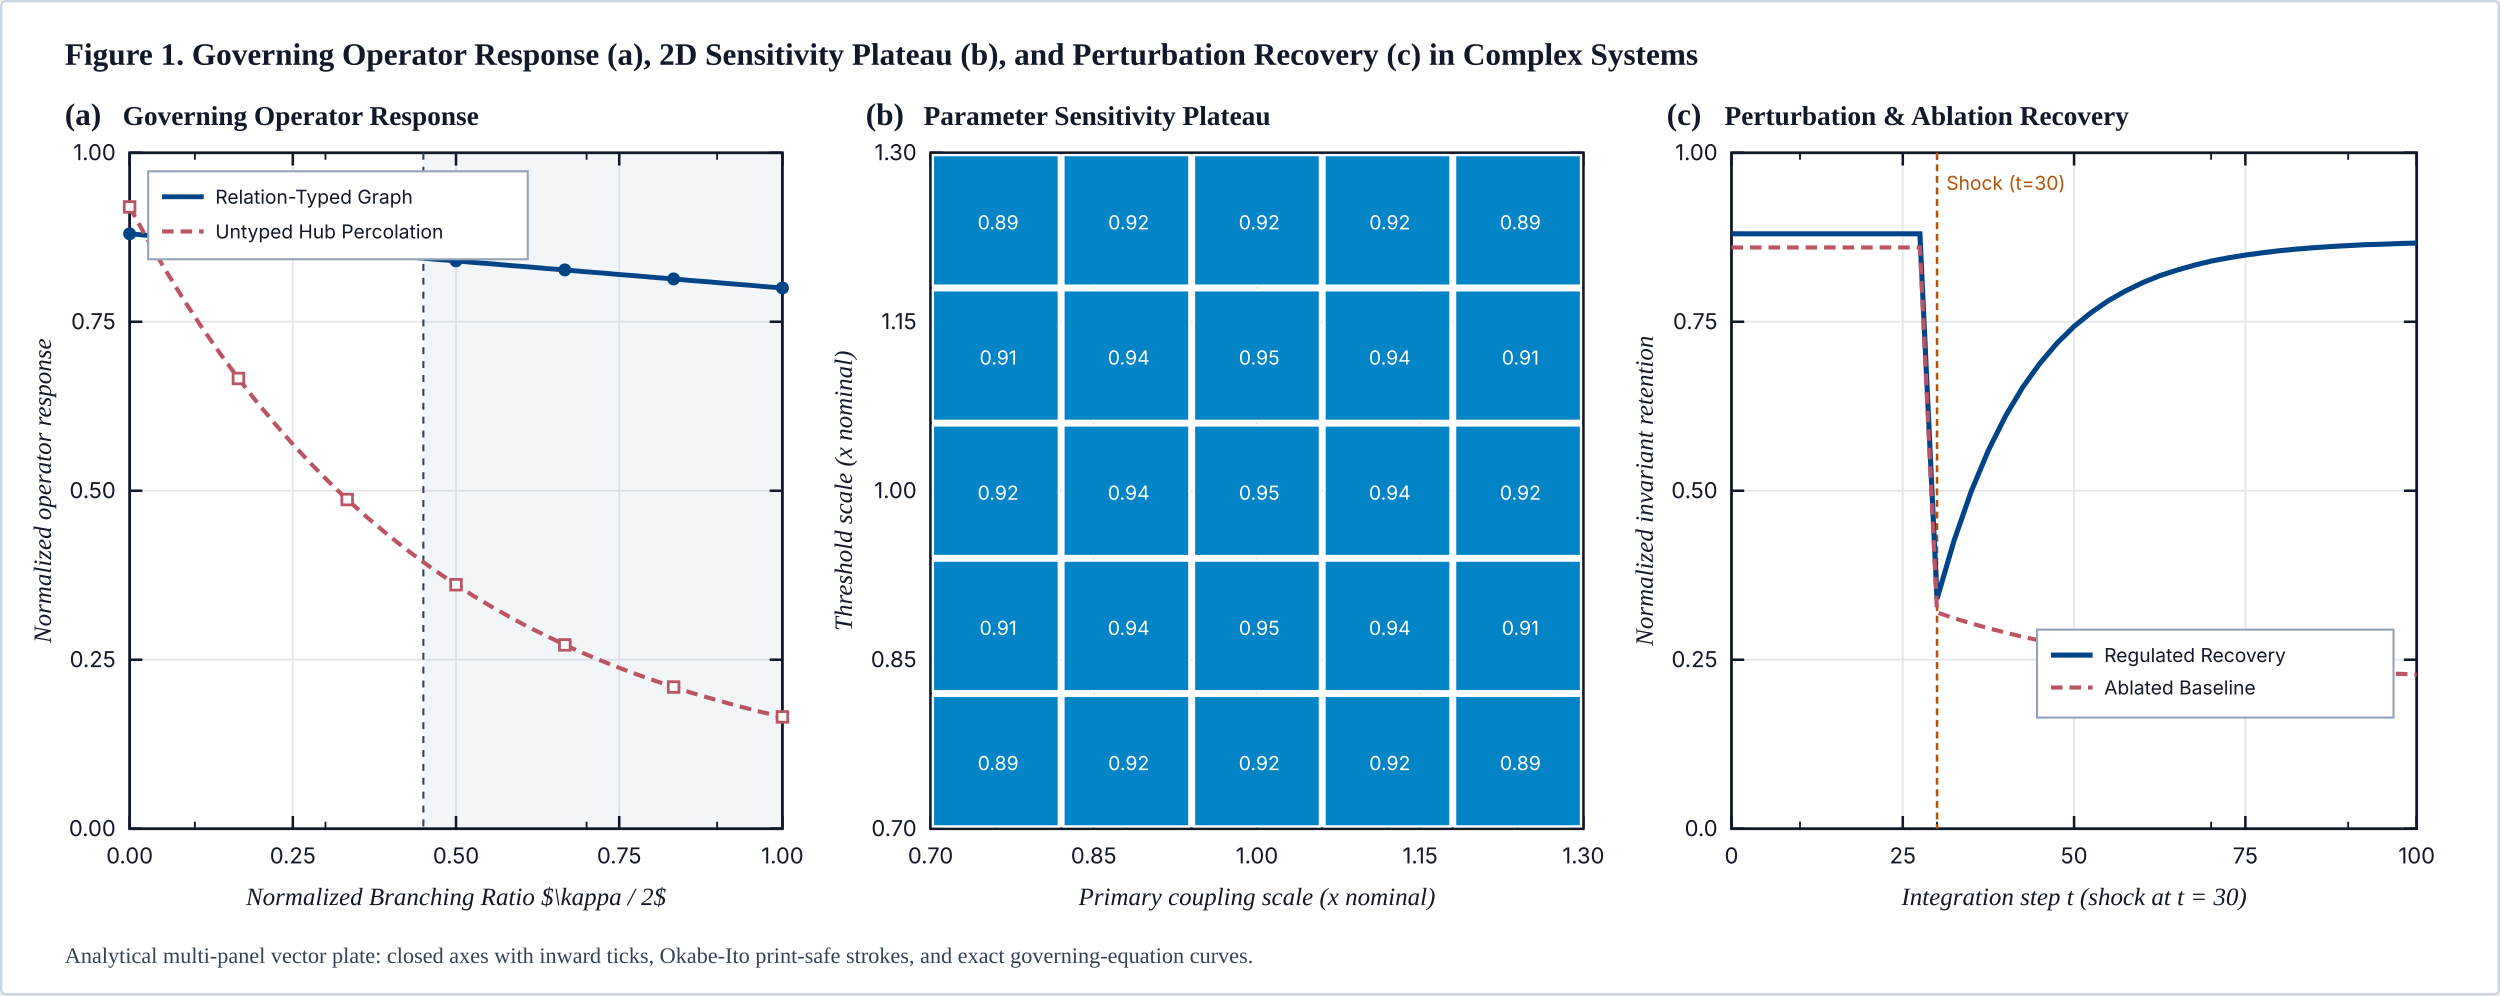
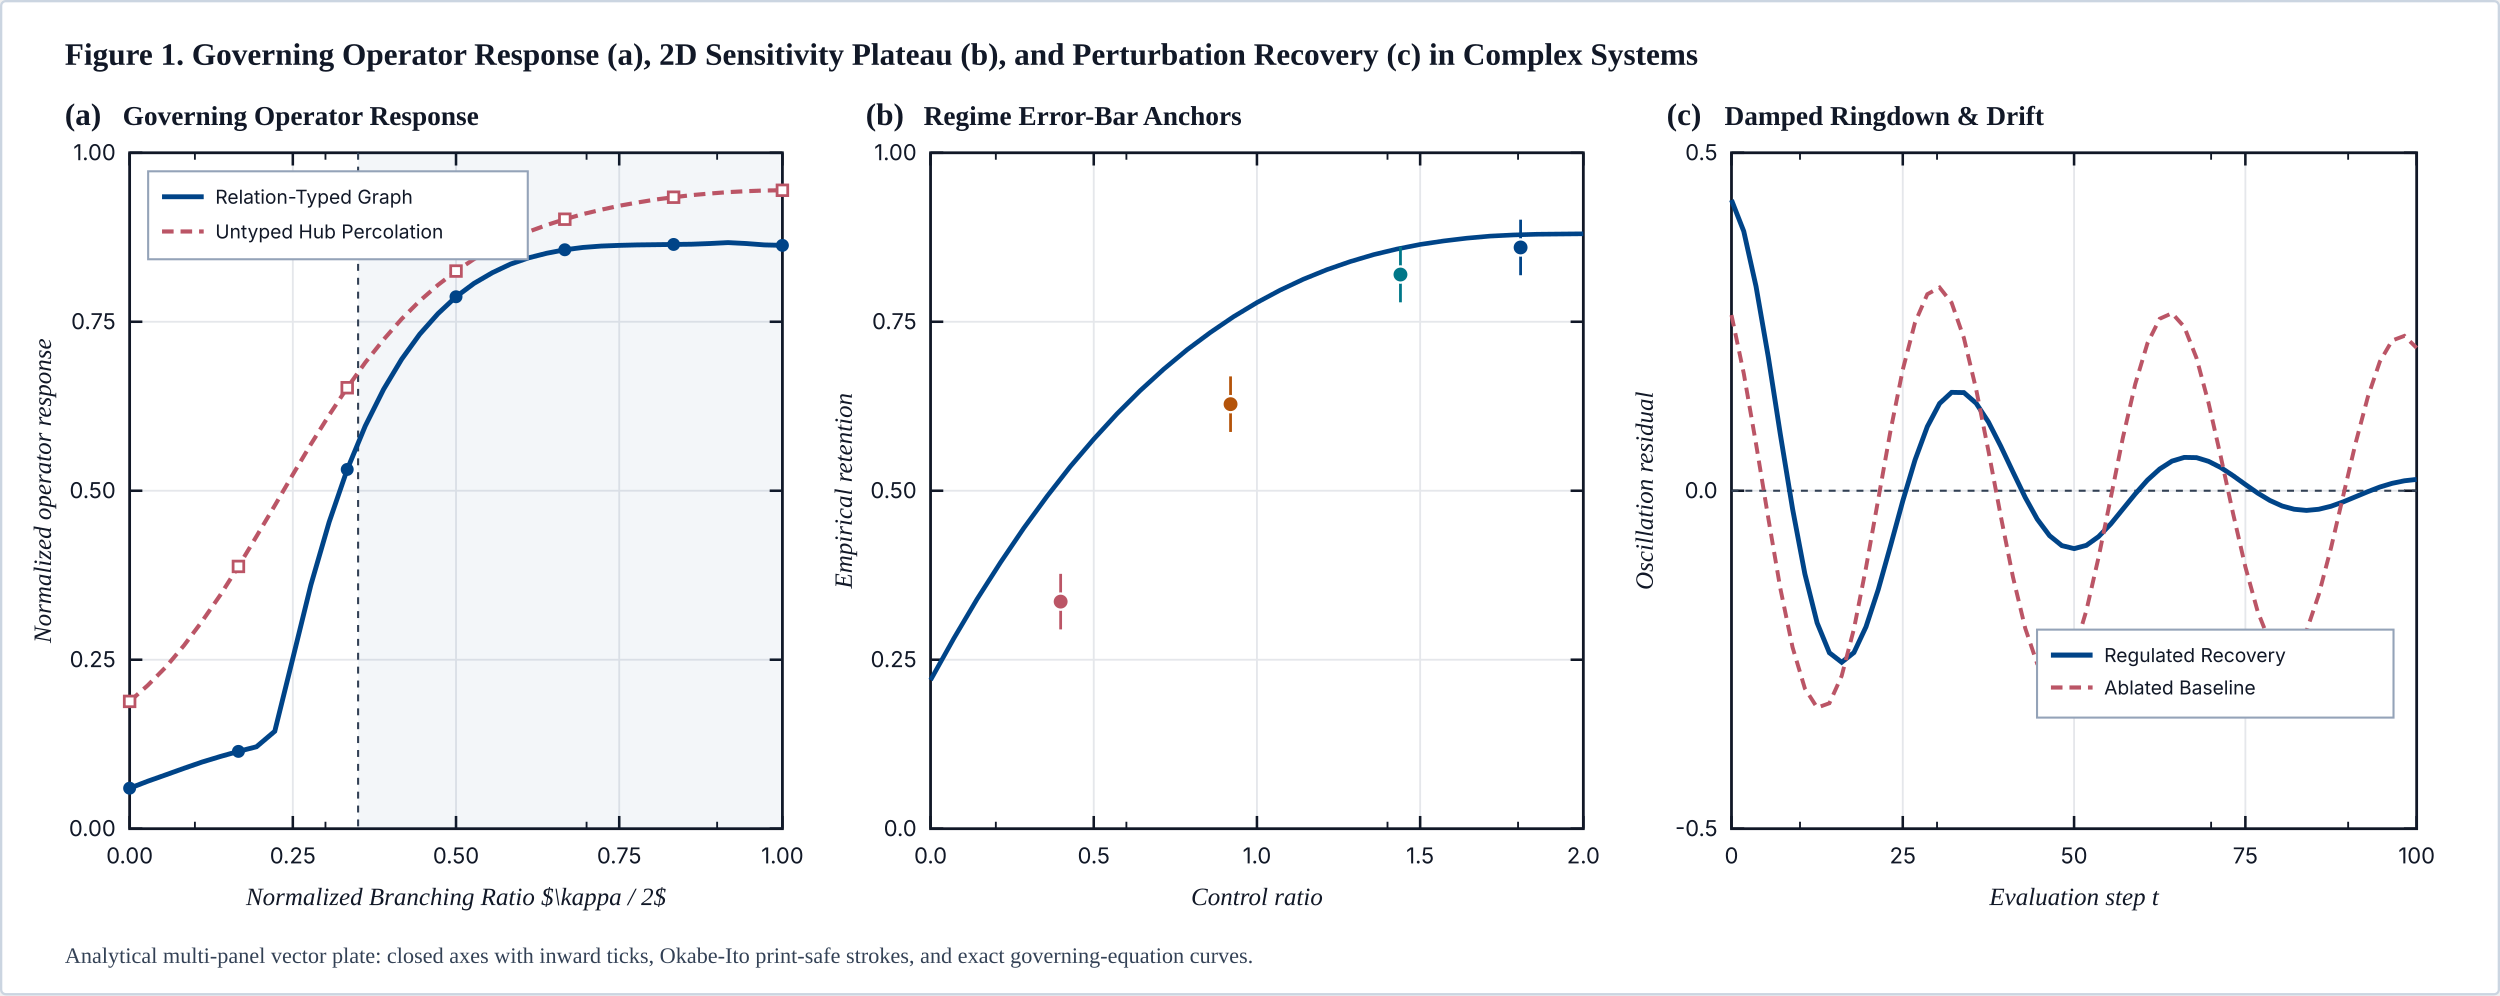
<svg xmlns="http://www.w3.org/2000/svg" viewBox="0 0 1080 430" width="1080" height="430" role="img" data-figure-style="journal-multipanel">
  <rect x="0.5" y="0.5" width="1079" height="429" rx="2" fill="#ffffff" stroke="#cbd5e1" stroke-width="1" />
  <text x="28" y="28" fill="#111827" font-family="Georgia, 'Times New Roman', serif" font-size="13.5" font-weight="700">Figure 1. Governing Operator Response (a), 2D Sensitivity Plateau (b), and Perturbation Recovery (c) in Complex Systems</text>
  <text x="28.0" y="54.0" fill="#111827" font-family="Georgia, 'Times New Roman', serif" font-size="13.5" font-weight="700">(a)</text>
  <text x="53.0" y="54.0" fill="#111827" font-family="Georgia, 'Times New Roman', serif" font-size="11.8" font-weight="600">Governing Operator Response</text>
  <line x1="56.0" y1="358.0" x2="338.0" y2="358.0" stroke="#e5e7eb" stroke-width="0.8" />
  <line x1="56.0" y1="285.0" x2="338.0" y2="285.0" stroke="#e5e7eb" stroke-width="0.8" />
  <line x1="56.0" y1="212.0" x2="338.0" y2="212.0" stroke="#e5e7eb" stroke-width="0.8" />
  <line x1="56.0" y1="139.0" x2="338.0" y2="139.0" stroke="#e5e7eb" stroke-width="0.8" />
  <line x1="56.0" y1="66.0" x2="338.0" y2="66.0" stroke="#e5e7eb" stroke-width="0.8" />
  <line x1="56.0" y1="66.0" x2="56.0" y2="358.0" stroke="#e5e7eb" stroke-width="0.8" />
  <line x1="126.5" y1="66.0" x2="126.5" y2="358.0" stroke="#e5e7eb" stroke-width="0.8" />
  <line x1="197.0" y1="66.0" x2="197.0" y2="358.0" stroke="#e5e7eb" stroke-width="0.8" />
  <line x1="267.5" y1="66.0" x2="267.5" y2="358.0" stroke="#e5e7eb" stroke-width="0.8" />
  <line x1="338.0" y1="66.0" x2="338.0" y2="358.0" stroke="#e5e7eb" stroke-width="0.8" />
  <rect x="56.0" y="66.0" width="282.0" height="292.0" fill="none" stroke="#111827" stroke-width="1.2" />
  <line x1="56.0" y1="358.0" x2="56.0" y2="352.5" stroke="#111827" stroke-width="1.1" />
  <line x1="56.0" y1="66.0" x2="56.0" y2="71.5" stroke="#111827" stroke-width="1.1" />
  <text x="56.0" y="373.0" text-anchor="middle" fill="#111827" font-family="Inter, 'Helvetica Neue', Arial, sans-serif" font-size="9.5">0.00</text>
  <line x1="126.5" y1="358.0" x2="126.5" y2="352.5" stroke="#111827" stroke-width="1.1" />
  <line x1="126.5" y1="66.0" x2="126.5" y2="71.5" stroke="#111827" stroke-width="1.1" />
  <text x="126.5" y="373.0" text-anchor="middle" fill="#111827" font-family="Inter, 'Helvetica Neue', Arial, sans-serif" font-size="9.5">0.25</text>
  <line x1="197.0" y1="358.0" x2="197.0" y2="352.5" stroke="#111827" stroke-width="1.1" />
  <line x1="197.0" y1="66.0" x2="197.0" y2="71.5" stroke="#111827" stroke-width="1.1" />
  <text x="197.0" y="373.0" text-anchor="middle" fill="#111827" font-family="Inter, 'Helvetica Neue', Arial, sans-serif" font-size="9.5">0.50</text>
  <line x1="267.5" y1="358.0" x2="267.5" y2="352.5" stroke="#111827" stroke-width="1.1" />
  <line x1="267.5" y1="66.0" x2="267.5" y2="71.5" stroke="#111827" stroke-width="1.1" />
  <text x="267.5" y="373.0" text-anchor="middle" fill="#111827" font-family="Inter, 'Helvetica Neue', Arial, sans-serif" font-size="9.5">0.75</text>
  <line x1="338.0" y1="358.0" x2="338.0" y2="352.5" stroke="#111827" stroke-width="1.1" />
  <line x1="338.0" y1="66.0" x2="338.0" y2="71.5" stroke="#111827" stroke-width="1.1" />
  <text x="338.0" y="373.0" text-anchor="middle" fill="#111827" font-family="Inter, 'Helvetica Neue', Arial, sans-serif" font-size="9.5">1.00</text>
  <line x1="84.2" y1="358.0" x2="84.2" y2="355.0" stroke="#111827" stroke-width="0.8" />
  <line x1="84.2" y1="66.0" x2="84.2" y2="69.0" stroke="#111827" stroke-width="0.8" />
  <line x1="140.6" y1="358.0" x2="140.6" y2="355.0" stroke="#111827" stroke-width="0.8" />
  <line x1="140.6" y1="66.0" x2="140.6" y2="69.0" stroke="#111827" stroke-width="0.8" />
  <line x1="197.0" y1="358.0" x2="197.0" y2="355.0" stroke="#111827" stroke-width="0.8" />
  <line x1="197.0" y1="66.0" x2="197.0" y2="69.0" stroke="#111827" stroke-width="0.8" />
  <line x1="253.4" y1="358.0" x2="253.4" y2="355.0" stroke="#111827" stroke-width="0.8" />
  <line x1="253.4" y1="66.0" x2="253.4" y2="69.0" stroke="#111827" stroke-width="0.8" />
  <line x1="309.8" y1="358.0" x2="309.8" y2="355.0" stroke="#111827" stroke-width="0.8" />
  <line x1="309.8" y1="66.0" x2="309.8" y2="69.0" stroke="#111827" stroke-width="0.8" />
  <line x1="56.0" y1="358.0" x2="61.5" y2="358.0" stroke="#111827" stroke-width="1.1" />
  <line x1="338.0" y1="358.0" x2="332.5" y2="358.0" stroke="#111827" stroke-width="1.1" />
  <text x="50.0" y="361.2" text-anchor="end" fill="#111827" font-family="Inter, 'Helvetica Neue', Arial, sans-serif" font-size="9.5">0.00</text>
  <line x1="56.0" y1="285.0" x2="61.5" y2="285.0" stroke="#111827" stroke-width="1.1" />
  <line x1="338.0" y1="285.0" x2="332.5" y2="285.0" stroke="#111827" stroke-width="1.1" />
  <text x="50.0" y="288.2" text-anchor="end" fill="#111827" font-family="Inter, 'Helvetica Neue', Arial, sans-serif" font-size="9.5">0.25</text>
  <line x1="56.0" y1="212.0" x2="61.5" y2="212.0" stroke="#111827" stroke-width="1.1" />
  <line x1="338.0" y1="212.0" x2="332.5" y2="212.0" stroke="#111827" stroke-width="1.1" />
  <text x="50.0" y="215.2" text-anchor="end" fill="#111827" font-family="Inter, 'Helvetica Neue', Arial, sans-serif" font-size="9.5">0.50</text>
  <line x1="56.0" y1="139.0" x2="61.5" y2="139.0" stroke="#111827" stroke-width="1.1" />
  <line x1="338.0" y1="139.0" x2="332.5" y2="139.0" stroke="#111827" stroke-width="1.1" />
  <text x="50.0" y="142.2" text-anchor="end" fill="#111827" font-family="Inter, 'Helvetica Neue', Arial, sans-serif" font-size="9.5">0.75</text>
  <line x1="56.0" y1="66.0" x2="61.5" y2="66.0" stroke="#111827" stroke-width="1.1" />
  <line x1="338.0" y1="66.0" x2="332.5" y2="66.0" stroke="#111827" stroke-width="1.1" />
  <text x="50.0" y="69.2" text-anchor="end" fill="#111827" font-family="Inter, 'Helvetica Neue', Arial, sans-serif" font-size="9.5">1.00</text>
  <text x="197.0" y="391.0" text-anchor="middle" fill="#111827" font-family="Georgia, 'Times New Roman', serif" font-size="10.8" font-style="italic">Normalized Branching Ratio $\kappa / 2$</text>
  <text x="22.0" y="212.0" text-anchor="middle" transform="rotate(-90 22.0 212.0)" fill="#111827" font-family="Georgia, 'Times New Roman', serif" font-size="10.8" font-style="italic">Normalized operator response</text>
-   <rect x="182.9" y="66.0" width="155.1" height="292.0" fill="#004488" fill-opacity="0.05" />
-   <line x1="182.9" y1="66.0" x2="182.9" y2="358.0" stroke="#334155" stroke-width="0.9" stroke-dasharray="3 3" />
-   <path d="M56.0,101.0 L63.8,101.7 L71.7,102.3 L79.5,103.0 L87.3,103.6 L95.2,104.3 L103.0,104.9 L110.8,105.6 L118.7,106.2 L126.5,106.9 L134.3,107.5 L142.2,108.2 L150.0,108.8 L157.8,109.5 L165.7,110.1 L173.5,110.8 L181.3,111.4 L189.2,112.1 L197.0,112.7 L204.8,113.4 L212.7,114.0 L220.5,114.7 L228.3,115.3 L236.2,116.0 L244.0,116.6 L251.8,117.3 L259.7,117.9 L267.5,118.6 L275.3,119.2 L283.2,119.9 L291.0,120.5 L298.8,121.2 L306.7,121.8 L314.5,122.5 L322.3,123.1 L330.2,123.8 L338.0,124.4" fill="none" stroke="#004488" stroke-width="2.1" />
-   <path d="M56.0,89.4 L63.8,103.6 L71.7,117.0 L79.5,129.7 L87.3,141.6 L95.2,152.9 L103.0,163.5 L110.8,173.5 L118.7,183.0 L126.5,191.9 L134.3,200.3 L142.2,208.3 L150.0,215.8 L157.8,222.8 L165.7,229.5 L173.5,235.8 L181.3,241.7 L189.2,247.3 L197.0,252.6 L204.8,257.6 L212.7,262.3 L220.5,266.7 L228.3,270.9 L236.2,274.8 L244.0,278.6 L251.8,282.1 L259.7,285.4 L267.5,288.5 L275.3,291.4 L283.2,294.2 L291.0,296.8 L298.8,299.3 L306.7,301.6 L314.5,303.8 L322.3,305.9 L330.2,307.9 L338.0,309.7" fill="none" stroke="#bb5566" stroke-width="1.8" stroke-dasharray="5 3" />
-   <circle cx="56.0" cy="101.0" r="2.8" fill="#004488" />
-   <rect x="53.7" y="87.1" width="4.6" height="4.6" fill="#ffffff" stroke="#bb5566" stroke-width="1.2" />
-   <circle cx="103.0" cy="104.9" r="2.8" fill="#004488" />
-   <rect x="100.7" y="161.2" width="4.6" height="4.6" fill="#ffffff" stroke="#bb5566" stroke-width="1.2" />
-   <circle cx="150.0" cy="108.8" r="2.8" fill="#004488" />
-   <rect x="147.7" y="213.5" width="4.6" height="4.6" fill="#ffffff" stroke="#bb5566" stroke-width="1.2" />
-   <circle cx="197.0" cy="112.7" r="2.8" fill="#004488" />
-   <rect x="194.7" y="250.3" width="4.6" height="4.6" fill="#ffffff" stroke="#bb5566" stroke-width="1.2" />
-   <circle cx="244.0" cy="116.6" r="2.8" fill="#004488" />
-   <rect x="241.7" y="276.3" width="4.6" height="4.6" fill="#ffffff" stroke="#bb5566" stroke-width="1.2" />
-   <circle cx="291.0" cy="120.5" r="2.8" fill="#004488" />
-   <rect x="288.7" y="294.5" width="4.6" height="4.6" fill="#ffffff" stroke="#bb5566" stroke-width="1.2" />
-   <circle cx="338.0" cy="124.4" r="2.8" fill="#004488" />
-   <rect x="335.7" y="307.4" width="4.6" height="4.6" fill="#ffffff" stroke="#bb5566" stroke-width="1.2" />
+   <rect x="154.7" y="66.0" width="183.3" height="292.0" fill="#004488" fill-opacity="0.05" />
+   <line x1="154.7" y1="66.0" x2="154.7" y2="358.0" stroke="#334155" stroke-width="0.9" stroke-dasharray="3 3" />
+   <path d="M56.0,340.5 L63.8,337.5 L71.7,334.7 L79.5,331.9 L87.3,329.2 L95.2,326.8 L103.0,324.6 L110.8,322.6 L118.7,315.9 L126.5,284.4 L134.3,252.7 L142.2,225.5 L150.0,202.8 L157.8,184.0 L165.7,168.2 L173.5,155.2 L181.3,144.4 L189.2,135.5 L197.0,128.2 L204.8,122.4 L212.7,117.8 L220.5,114.1 L228.3,111.4 L236.2,109.4 L244.0,107.9 L251.8,106.9 L259.7,106.3 L267.5,106.0 L275.3,105.8 L283.2,105.7 L291.0,105.6 L298.8,105.5 L306.7,105.2 L314.5,104.8 L322.3,105.2 L330.2,105.8 L338.0,106.0" fill="none" stroke="#004488" stroke-width="2.1" />
+   <path d="M56.0,303.0 L63.8,296.1 L71.7,288.1 L79.5,278.8 L87.3,268.4 L95.2,257.0 L103.0,244.7 L110.8,231.7 L118.7,218.4 L126.5,205.0 L134.3,191.9 L142.2,179.3 L150.0,167.5 L157.8,156.6 L165.7,146.7 L173.5,137.8 L181.3,130.0 L189.2,123.1 L197.0,117.1 L204.8,111.9 L212.7,107.4 L220.5,103.5 L228.3,100.1 L236.2,97.2 L244.0,94.7 L251.8,92.5 L259.7,90.6 L267.5,88.9 L275.3,87.5 L283.2,86.2 L291.0,85.2 L298.8,84.3 L306.7,83.6 L314.5,83.0 L322.3,82.6 L330.2,82.3 L338.0,82.2" fill="none" stroke="#bb5566" stroke-width="1.8" stroke-dasharray="5 3" />
+   <circle cx="56.0" cy="340.5" r="2.8" fill="#004488" />
+   <rect x="53.7" y="300.7" width="4.6" height="4.6" fill="#ffffff" stroke="#bb5566" stroke-width="1.2" />
+   <circle cx="103.0" cy="324.6" r="2.8" fill="#004488" />
+   <rect x="100.7" y="242.4" width="4.6" height="4.6" fill="#ffffff" stroke="#bb5566" stroke-width="1.2" />
+   <circle cx="150.0" cy="202.8" r="2.8" fill="#004488" />
+   <rect x="147.7" y="165.2" width="4.6" height="4.6" fill="#ffffff" stroke="#bb5566" stroke-width="1.2" />
+   <circle cx="197.0" cy="128.2" r="2.8" fill="#004488" />
+   <rect x="194.7" y="114.8" width="4.6" height="4.6" fill="#ffffff" stroke="#bb5566" stroke-width="1.2" />
+   <circle cx="244.0" cy="107.9" r="2.8" fill="#004488" />
+   <rect x="241.7" y="92.4" width="4.6" height="4.6" fill="#ffffff" stroke="#bb5566" stroke-width="1.2" />
+   <circle cx="291.0" cy="105.6" r="2.8" fill="#004488" />
+   <rect x="288.7" y="82.9" width="4.6" height="4.6" fill="#ffffff" stroke="#bb5566" stroke-width="1.2" />
+   <circle cx="338.0" cy="106.0" r="2.8" fill="#004488" />
+   <rect x="335.7" y="79.9" width="4.6" height="4.6" fill="#ffffff" stroke="#bb5566" stroke-width="1.2" />
  <rect x="64.0" y="74.0" width="164" height="38" fill="#ffffff" stroke="#94a3b8" stroke-width="0.9" />
  <line x1="70.0" y1="85.0" x2="88.0" y2="85.0" stroke="#004488" stroke-width="2.1" />
  <text x="93.0" y="88.0" fill="#111827" font-family="Inter, 'Helvetica Neue', Arial, sans-serif" font-size="8.3">Relation-Typed Graph</text>
  <line x1="70.0" y1="100.0" x2="88.0" y2="100.0" stroke="#bb5566" stroke-width="1.8" stroke-dasharray="5 3" />
  <text x="93.0" y="103.0" fill="#111827" font-family="Inter, 'Helvetica Neue', Arial, sans-serif" font-size="8.3">Untyped Hub Percolation</text>
  <text x="374.0" y="54.0" fill="#111827" font-family="Georgia, 'Times New Roman', serif" font-size="13.5" font-weight="700">(b)</text>
-   <text x="399.0" y="54.0" fill="#111827" font-family="Georgia, 'Times New Roman', serif" font-size="11.8" font-weight="600">Parameter Sensitivity Plateau</text>
+   <text x="399.0" y="54.0" fill="#111827" font-family="Georgia, 'Times New Roman', serif" font-size="11.8" font-weight="600">Regime Error-Bar Anchors</text>
  <line x1="402.0" y1="358.0" x2="684.0" y2="358.0" stroke="#e5e7eb" stroke-width="0.8" />
  <line x1="402.0" y1="285.0" x2="684.0" y2="285.0" stroke="#e5e7eb" stroke-width="0.8" />
  <line x1="402.0" y1="212.0" x2="684.0" y2="212.0" stroke="#e5e7eb" stroke-width="0.8" />
  <line x1="402.0" y1="139.0" x2="684.0" y2="139.0" stroke="#e5e7eb" stroke-width="0.8" />
  <line x1="402.0" y1="66.0" x2="684.0" y2="66.0" stroke="#e5e7eb" stroke-width="0.8" />
  <line x1="402.0" y1="66.0" x2="402.0" y2="358.0" stroke="#e5e7eb" stroke-width="0.8" />
  <line x1="472.5" y1="66.0" x2="472.5" y2="358.0" stroke="#e5e7eb" stroke-width="0.8" />
  <line x1="543.0" y1="66.0" x2="543.0" y2="358.0" stroke="#e5e7eb" stroke-width="0.8" />
  <line x1="613.5" y1="66.0" x2="613.5" y2="358.0" stroke="#e5e7eb" stroke-width="0.8" />
  <line x1="684.0" y1="66.0" x2="684.0" y2="358.0" stroke="#e5e7eb" stroke-width="0.8" />
  <rect x="402.0" y="66.0" width="282.0" height="292.0" fill="none" stroke="#111827" stroke-width="1.2" />
  <line x1="402.0" y1="358.0" x2="402.0" y2="352.5" stroke="#111827" stroke-width="1.1" />
  <line x1="402.0" y1="66.0" x2="402.0" y2="71.5" stroke="#111827" stroke-width="1.1" />
-   <text x="402.0" y="373.0" text-anchor="middle" fill="#111827" font-family="Inter, 'Helvetica Neue', Arial, sans-serif" font-size="9.5">0.70</text>
+   <text x="402.0" y="373.0" text-anchor="middle" fill="#111827" font-family="Inter, 'Helvetica Neue', Arial, sans-serif" font-size="9.5">0.0</text>
  <line x1="472.5" y1="358.0" x2="472.5" y2="352.5" stroke="#111827" stroke-width="1.1" />
  <line x1="472.5" y1="66.0" x2="472.5" y2="71.5" stroke="#111827" stroke-width="1.1" />
-   <text x="472.5" y="373.0" text-anchor="middle" fill="#111827" font-family="Inter, 'Helvetica Neue', Arial, sans-serif" font-size="9.5">0.85</text>
+   <text x="472.5" y="373.0" text-anchor="middle" fill="#111827" font-family="Inter, 'Helvetica Neue', Arial, sans-serif" font-size="9.5">0.5</text>
  <line x1="543.0" y1="358.0" x2="543.0" y2="352.5" stroke="#111827" stroke-width="1.1" />
  <line x1="543.0" y1="66.0" x2="543.0" y2="71.5" stroke="#111827" stroke-width="1.1" />
-   <text x="543.0" y="373.0" text-anchor="middle" fill="#111827" font-family="Inter, 'Helvetica Neue', Arial, sans-serif" font-size="9.5">1.00</text>
+   <text x="543.0" y="373.0" text-anchor="middle" fill="#111827" font-family="Inter, 'Helvetica Neue', Arial, sans-serif" font-size="9.5">1.0</text>
  <line x1="613.5" y1="358.0" x2="613.5" y2="352.5" stroke="#111827" stroke-width="1.1" />
  <line x1="613.5" y1="66.0" x2="613.5" y2="71.5" stroke="#111827" stroke-width="1.1" />
-   <text x="613.5" y="373.0" text-anchor="middle" fill="#111827" font-family="Inter, 'Helvetica Neue', Arial, sans-serif" font-size="9.5">1.15</text>
+   <text x="613.5" y="373.0" text-anchor="middle" fill="#111827" font-family="Inter, 'Helvetica Neue', Arial, sans-serif" font-size="9.5">1.5</text>
  <line x1="684.0" y1="358.0" x2="684.0" y2="352.5" stroke="#111827" stroke-width="1.1" />
  <line x1="684.0" y1="66.0" x2="684.0" y2="71.5" stroke="#111827" stroke-width="1.1" />
-   <text x="684.0" y="373.0" text-anchor="middle" fill="#111827" font-family="Inter, 'Helvetica Neue', Arial, sans-serif" font-size="9.5">1.30</text>
+   <text x="684.0" y="373.0" text-anchor="middle" fill="#111827" font-family="Inter, 'Helvetica Neue', Arial, sans-serif" font-size="9.5">2.0</text>
  <line x1="430.2" y1="358.0" x2="430.2" y2="355.0" stroke="#111827" stroke-width="0.8" />
  <line x1="430.2" y1="66.0" x2="430.2" y2="69.0" stroke="#111827" stroke-width="0.8" />
  <line x1="486.6" y1="358.0" x2="486.6" y2="355.0" stroke="#111827" stroke-width="0.8" />
  <line x1="486.6" y1="66.0" x2="486.6" y2="69.0" stroke="#111827" stroke-width="0.8" />
  <line x1="543.0" y1="358.0" x2="543.0" y2="355.0" stroke="#111827" stroke-width="0.8" />
  <line x1="543.0" y1="66.0" x2="543.0" y2="69.0" stroke="#111827" stroke-width="0.8" />
  <line x1="599.4" y1="358.0" x2="599.4" y2="355.0" stroke="#111827" stroke-width="0.8" />
  <line x1="599.4" y1="66.0" x2="599.4" y2="69.0" stroke="#111827" stroke-width="0.8" />
  <line x1="655.8" y1="358.0" x2="655.8" y2="355.0" stroke="#111827" stroke-width="0.8" />
  <line x1="655.8" y1="66.0" x2="655.8" y2="69.0" stroke="#111827" stroke-width="0.8" />
  <line x1="402.0" y1="358.0" x2="407.5" y2="358.0" stroke="#111827" stroke-width="1.1" />
  <line x1="684.0" y1="358.0" x2="678.5" y2="358.0" stroke="#111827" stroke-width="1.1" />
-   <text x="396.0" y="361.2" text-anchor="end" fill="#111827" font-family="Inter, 'Helvetica Neue', Arial, sans-serif" font-size="9.5">0.70</text>
+   <text x="396.0" y="361.2" text-anchor="end" fill="#111827" font-family="Inter, 'Helvetica Neue', Arial, sans-serif" font-size="9.5">0.0</text>
  <line x1="402.0" y1="285.0" x2="407.5" y2="285.0" stroke="#111827" stroke-width="1.1" />
  <line x1="684.0" y1="285.0" x2="678.5" y2="285.0" stroke="#111827" stroke-width="1.1" />
-   <text x="396.0" y="288.2" text-anchor="end" fill="#111827" font-family="Inter, 'Helvetica Neue', Arial, sans-serif" font-size="9.5">0.85</text>
+   <text x="396.0" y="288.2" text-anchor="end" fill="#111827" font-family="Inter, 'Helvetica Neue', Arial, sans-serif" font-size="9.5">0.25</text>
  <line x1="402.0" y1="212.0" x2="407.5" y2="212.0" stroke="#111827" stroke-width="1.1" />
  <line x1="684.0" y1="212.0" x2="678.5" y2="212.0" stroke="#111827" stroke-width="1.1" />
-   <text x="396.0" y="215.2" text-anchor="end" fill="#111827" font-family="Inter, 'Helvetica Neue', Arial, sans-serif" font-size="9.5">1.00</text>
+   <text x="396.0" y="215.2" text-anchor="end" fill="#111827" font-family="Inter, 'Helvetica Neue', Arial, sans-serif" font-size="9.5">0.50</text>
  <line x1="402.0" y1="139.0" x2="407.5" y2="139.0" stroke="#111827" stroke-width="1.1" />
  <line x1="684.0" y1="139.0" x2="678.5" y2="139.0" stroke="#111827" stroke-width="1.1" />
-   <text x="396.0" y="142.2" text-anchor="end" fill="#111827" font-family="Inter, 'Helvetica Neue', Arial, sans-serif" font-size="9.5">1.15</text>
+   <text x="396.0" y="142.2" text-anchor="end" fill="#111827" font-family="Inter, 'Helvetica Neue', Arial, sans-serif" font-size="9.5">0.75</text>
  <line x1="402.0" y1="66.0" x2="407.5" y2="66.0" stroke="#111827" stroke-width="1.1" />
  <line x1="684.0" y1="66.0" x2="678.5" y2="66.0" stroke="#111827" stroke-width="1.1" />
-   <text x="396.0" y="69.2" text-anchor="end" fill="#111827" font-family="Inter, 'Helvetica Neue', Arial, sans-serif" font-size="9.5">1.30</text>
-   <text x="543.0" y="391.0" text-anchor="middle" fill="#111827" font-family="Georgia, 'Times New Roman', serif" font-size="10.8" font-style="italic">Primary coupling scale (x nominal)</text>
-   <text x="368.0" y="212.0" text-anchor="middle" transform="rotate(-90 368.0 212.0)" fill="#111827" font-family="Georgia, 'Times New Roman', serif" font-size="10.8" font-style="italic">Threshold scale (x nominal)</text>
-   <rect x="403.0" y="300.6" width="54.4" height="56.4" fill="#0284c7" stroke="#ffffff" stroke-width="1.0" />
-   <text x="431.2" y="332.7" text-anchor="middle" fill="#ffffff" font-family="Inter, 'Helvetica Neue', Arial, sans-serif" font-size="8.4">0.89</text>
-   <rect x="459.4" y="300.6" width="54.4" height="56.4" fill="#0284c7" stroke="#ffffff" stroke-width="1.0" />
-   <text x="487.6" y="332.7" text-anchor="middle" fill="#ffffff" font-family="Inter, 'Helvetica Neue', Arial, sans-serif" font-size="8.4">0.92</text>
-   <rect x="515.8" y="300.6" width="54.4" height="56.4" fill="#0284c7" stroke="#ffffff" stroke-width="1.0" />
-   <text x="544.0" y="332.7" text-anchor="middle" fill="#ffffff" font-family="Inter, 'Helvetica Neue', Arial, sans-serif" font-size="8.4">0.92</text>
-   <rect x="572.2" y="300.6" width="54.4" height="56.4" fill="#0284c7" stroke="#ffffff" stroke-width="1.0" />
-   <text x="600.4" y="332.7" text-anchor="middle" fill="#ffffff" font-family="Inter, 'Helvetica Neue', Arial, sans-serif" font-size="8.4">0.92</text>
-   <rect x="628.6" y="300.6" width="54.4" height="56.4" fill="#0284c7" stroke="#ffffff" stroke-width="1.0" />
-   <text x="656.8" y="332.7" text-anchor="middle" fill="#ffffff" font-family="Inter, 'Helvetica Neue', Arial, sans-serif" font-size="8.4">0.89</text>
-   <rect x="403.0" y="242.2" width="54.4" height="56.4" fill="#0284c7" stroke="#ffffff" stroke-width="1.0" />
-   <text x="431.2" y="274.3" text-anchor="middle" fill="#ffffff" font-family="Inter, 'Helvetica Neue', Arial, sans-serif" font-size="8.4">0.91</text>
-   <rect x="459.4" y="242.2" width="54.4" height="56.4" fill="#0284c7" stroke="#ffffff" stroke-width="1.0" />
-   <text x="487.6" y="274.3" text-anchor="middle" fill="#ffffff" font-family="Inter, 'Helvetica Neue', Arial, sans-serif" font-size="8.4">0.94</text>
-   <rect x="515.8" y="242.2" width="54.4" height="56.4" fill="#0284c7" stroke="#ffffff" stroke-width="1.0" />
-   <text x="544.0" y="274.3" text-anchor="middle" fill="#ffffff" font-family="Inter, 'Helvetica Neue', Arial, sans-serif" font-size="8.4">0.95</text>
-   <rect x="572.2" y="242.2" width="54.4" height="56.4" fill="#0284c7" stroke="#ffffff" stroke-width="1.0" />
-   <text x="600.4" y="274.3" text-anchor="middle" fill="#ffffff" font-family="Inter, 'Helvetica Neue', Arial, sans-serif" font-size="8.4">0.94</text>
-   <rect x="628.6" y="242.2" width="54.4" height="56.4" fill="#0284c7" stroke="#ffffff" stroke-width="1.0" />
-   <text x="656.8" y="274.3" text-anchor="middle" fill="#ffffff" font-family="Inter, 'Helvetica Neue', Arial, sans-serif" font-size="8.4">0.91</text>
-   <rect x="403.0" y="183.8" width="54.4" height="56.4" fill="#0284c7" stroke="#ffffff" stroke-width="1.0" />
-   <text x="431.2" y="215.9" text-anchor="middle" fill="#ffffff" font-family="Inter, 'Helvetica Neue', Arial, sans-serif" font-size="8.4">0.92</text>
-   <rect x="459.4" y="183.8" width="54.4" height="56.4" fill="#0284c7" stroke="#ffffff" stroke-width="1.0" />
-   <text x="487.6" y="215.9" text-anchor="middle" fill="#ffffff" font-family="Inter, 'Helvetica Neue', Arial, sans-serif" font-size="8.4">0.94</text>
-   <rect x="515.8" y="183.8" width="54.4" height="56.4" fill="#0284c7" stroke="#ffffff" stroke-width="1.0" />
-   <text x="544.0" y="215.9" text-anchor="middle" fill="#ffffff" font-family="Inter, 'Helvetica Neue', Arial, sans-serif" font-size="8.4">0.95</text>
-   <rect x="572.2" y="183.8" width="54.4" height="56.4" fill="#0284c7" stroke="#ffffff" stroke-width="1.0" />
-   <text x="600.4" y="215.9" text-anchor="middle" fill="#ffffff" font-family="Inter, 'Helvetica Neue', Arial, sans-serif" font-size="8.4">0.94</text>
-   <rect x="628.6" y="183.8" width="54.4" height="56.4" fill="#0284c7" stroke="#ffffff" stroke-width="1.0" />
-   <text x="656.8" y="215.9" text-anchor="middle" fill="#ffffff" font-family="Inter, 'Helvetica Neue', Arial, sans-serif" font-size="8.4">0.92</text>
-   <rect x="403.0" y="125.4" width="54.4" height="56.4" fill="#0284c7" stroke="#ffffff" stroke-width="1.0" />
-   <text x="431.2" y="157.5" text-anchor="middle" fill="#ffffff" font-family="Inter, 'Helvetica Neue', Arial, sans-serif" font-size="8.4">0.91</text>
-   <rect x="459.4" y="125.4" width="54.4" height="56.4" fill="#0284c7" stroke="#ffffff" stroke-width="1.0" />
-   <text x="487.6" y="157.5" text-anchor="middle" fill="#ffffff" font-family="Inter, 'Helvetica Neue', Arial, sans-serif" font-size="8.4">0.94</text>
-   <rect x="515.8" y="125.4" width="54.4" height="56.4" fill="#0284c7" stroke="#ffffff" stroke-width="1.0" />
-   <text x="544.0" y="157.5" text-anchor="middle" fill="#ffffff" font-family="Inter, 'Helvetica Neue', Arial, sans-serif" font-size="8.4">0.95</text>
-   <rect x="572.2" y="125.4" width="54.4" height="56.4" fill="#0284c7" stroke="#ffffff" stroke-width="1.0" />
-   <text x="600.4" y="157.5" text-anchor="middle" fill="#ffffff" font-family="Inter, 'Helvetica Neue', Arial, sans-serif" font-size="8.4">0.94</text>
-   <rect x="628.6" y="125.4" width="54.4" height="56.4" fill="#0284c7" stroke="#ffffff" stroke-width="1.0" />
-   <text x="656.8" y="157.5" text-anchor="middle" fill="#ffffff" font-family="Inter, 'Helvetica Neue', Arial, sans-serif" font-size="8.4">0.91</text>
-   <rect x="403.0" y="67.0" width="54.4" height="56.4" fill="#0284c7" stroke="#ffffff" stroke-width="1.0" />
-   <text x="431.2" y="99.1" text-anchor="middle" fill="#ffffff" font-family="Inter, 'Helvetica Neue', Arial, sans-serif" font-size="8.4">0.89</text>
-   <rect x="459.4" y="67.0" width="54.4" height="56.4" fill="#0284c7" stroke="#ffffff" stroke-width="1.0" />
-   <text x="487.6" y="99.1" text-anchor="middle" fill="#ffffff" font-family="Inter, 'Helvetica Neue', Arial, sans-serif" font-size="8.4">0.92</text>
-   <rect x="515.8" y="67.0" width="54.4" height="56.4" fill="#0284c7" stroke="#ffffff" stroke-width="1.0" />
-   <text x="544.0" y="99.1" text-anchor="middle" fill="#ffffff" font-family="Inter, 'Helvetica Neue', Arial, sans-serif" font-size="8.4">0.92</text>
-   <rect x="572.2" y="67.0" width="54.4" height="56.4" fill="#0284c7" stroke="#ffffff" stroke-width="1.0" />
-   <text x="600.4" y="99.1" text-anchor="middle" fill="#ffffff" font-family="Inter, 'Helvetica Neue', Arial, sans-serif" font-size="8.4">0.92</text>
-   <rect x="628.6" y="67.0" width="54.4" height="56.4" fill="#0284c7" stroke="#ffffff" stroke-width="1.0" />
-   <text x="656.8" y="99.1" text-anchor="middle" fill="#ffffff" font-family="Inter, 'Helvetica Neue', Arial, sans-serif" font-size="8.4">0.89</text>
+   <text x="396.0" y="69.2" text-anchor="end" fill="#111827" font-family="Inter, 'Helvetica Neue', Arial, sans-serif" font-size="9.5">1.00</text>
+   <text x="543.0" y="391.0" text-anchor="middle" fill="#111827" font-family="Georgia, 'Times New Roman', serif" font-size="10.8" font-style="italic">Control ratio</text>
+   <text x="368.0" y="212.0" text-anchor="middle" transform="rotate(-90 368.0 212.0)" fill="#111827" font-family="Georgia, 'Times New Roman', serif" font-size="10.8" font-style="italic">Empirical retention</text>
+   <path d="M402.0,293.8 L412.1,275.7 L422.1,258.8 L432.2,243.0 L442.3,228.1 L452.4,214.3 L462.4,201.5 L472.5,189.7 L482.6,178.7 L492.6,168.7 L502.7,159.5 L512.8,151.1 L522.9,143.6 L532.9,136.8 L543.0,130.7 L553.1,125.3 L563.1,120.6 L573.2,116.5 L583.3,113.0 L593.4,110.0 L603.4,107.6 L613.5,105.6 L623.6,104.1 L633.6,102.9 L643.7,102.0 L653.8,101.5 L663.9,101.2 L673.9,101.1 L684.0,101.0" fill="none" stroke="#004488" stroke-width="2.0" />
+   <line x1="458.2" y1="247.9" x2="458.2" y2="271.9" stroke="#bb5566" stroke-width="1.2" />
+   <circle cx="458.2" cy="259.9" r="3.5" fill="#bb5566" stroke="#ffffff" stroke-width="1" />
+   <line x1="531.6" y1="162.6" x2="531.6" y2="186.6" stroke="#b45309" stroke-width="1.2" />
+   <circle cx="531.6" cy="174.6" r="3.5" fill="#b45309" stroke="#ffffff" stroke-width="1" />
+   <line x1="605.0" y1="106.6" x2="605.0" y2="130.6" stroke="#007788" stroke-width="1.2" />
+   <circle cx="605.0" cy="118.6" r="3.5" fill="#007788" stroke="#ffffff" stroke-width="1" />
+   <line x1="656.9" y1="94.9" x2="656.9" y2="118.9" stroke="#004488" stroke-width="1.2" />
+   <circle cx="656.9" cy="106.9" r="3.5" fill="#004488" stroke="#ffffff" stroke-width="1" />
  <text x="720.0" y="54.0" fill="#111827" font-family="Georgia, 'Times New Roman', serif" font-size="13.5" font-weight="700">(c)</text>
-   <text x="745.0" y="54.0" fill="#111827" font-family="Georgia, 'Times New Roman', serif" font-size="11.8" font-weight="600">Perturbation &amp; Ablation Recovery</text>
+   <text x="745.0" y="54.0" fill="#111827" font-family="Georgia, 'Times New Roman', serif" font-size="11.8" font-weight="600">Damped Ringdown &amp; Drift</text>
  <line x1="748.0" y1="358.0" x2="1044.0" y2="358.0" stroke="#e5e7eb" stroke-width="0.8" />
-   <line x1="748.0" y1="285.0" x2="1044.0" y2="285.0" stroke="#e5e7eb" stroke-width="0.8" />
  <line x1="748.0" y1="212.0" x2="1044.0" y2="212.0" stroke="#e5e7eb" stroke-width="0.8" />
-   <line x1="748.0" y1="139.0" x2="1044.0" y2="139.0" stroke="#e5e7eb" stroke-width="0.8" />
  <line x1="748.0" y1="66.0" x2="1044.0" y2="66.0" stroke="#e5e7eb" stroke-width="0.8" />
  <line x1="748.0" y1="66.0" x2="748.0" y2="358.0" stroke="#e5e7eb" stroke-width="0.8" />
  <line x1="822.0" y1="66.0" x2="822.0" y2="358.0" stroke="#e5e7eb" stroke-width="0.8" />
  <line x1="896.0" y1="66.0" x2="896.0" y2="358.0" stroke="#e5e7eb" stroke-width="0.8" />
  <line x1="970.0" y1="66.0" x2="970.0" y2="358.0" stroke="#e5e7eb" stroke-width="0.8" />
  <line x1="1044.0" y1="66.0" x2="1044.0" y2="358.0" stroke="#e5e7eb" stroke-width="0.8" />
  <rect x="748.0" y="66.0" width="296.0" height="292.0" fill="none" stroke="#111827" stroke-width="1.2" />
  <line x1="748.0" y1="358.0" x2="748.0" y2="352.5" stroke="#111827" stroke-width="1.1" />
  <line x1="748.0" y1="66.0" x2="748.0" y2="71.5" stroke="#111827" stroke-width="1.1" />
  <text x="748.0" y="373.0" text-anchor="middle" fill="#111827" font-family="Inter, 'Helvetica Neue', Arial, sans-serif" font-size="9.5">0</text>
  <line x1="822.0" y1="358.0" x2="822.0" y2="352.5" stroke="#111827" stroke-width="1.1" />
  <line x1="822.0" y1="66.0" x2="822.0" y2="71.5" stroke="#111827" stroke-width="1.1" />
  <text x="822.0" y="373.0" text-anchor="middle" fill="#111827" font-family="Inter, 'Helvetica Neue', Arial, sans-serif" font-size="9.5">25</text>
  <line x1="896.0" y1="358.0" x2="896.0" y2="352.5" stroke="#111827" stroke-width="1.1" />
  <line x1="896.0" y1="66.0" x2="896.0" y2="71.5" stroke="#111827" stroke-width="1.1" />
  <text x="896.0" y="373.0" text-anchor="middle" fill="#111827" font-family="Inter, 'Helvetica Neue', Arial, sans-serif" font-size="9.5">50</text>
  <line x1="970.0" y1="358.0" x2="970.0" y2="352.5" stroke="#111827" stroke-width="1.1" />
  <line x1="970.0" y1="66.0" x2="970.0" y2="71.5" stroke="#111827" stroke-width="1.1" />
  <text x="970.0" y="373.0" text-anchor="middle" fill="#111827" font-family="Inter, 'Helvetica Neue', Arial, sans-serif" font-size="9.5">75</text>
  <line x1="1044.0" y1="358.0" x2="1044.0" y2="352.5" stroke="#111827" stroke-width="1.1" />
  <line x1="1044.0" y1="66.0" x2="1044.0" y2="71.5" stroke="#111827" stroke-width="1.1" />
  <text x="1044.0" y="373.0" text-anchor="middle" fill="#111827" font-family="Inter, 'Helvetica Neue', Arial, sans-serif" font-size="9.5">100</text>
  <line x1="777.6" y1="358.0" x2="777.6" y2="355.0" stroke="#111827" stroke-width="0.8" />
  <line x1="777.6" y1="66.0" x2="777.6" y2="69.0" stroke="#111827" stroke-width="0.8" />
  <line x1="836.8" y1="358.0" x2="836.8" y2="355.0" stroke="#111827" stroke-width="0.8" />
  <line x1="836.8" y1="66.0" x2="836.8" y2="69.0" stroke="#111827" stroke-width="0.8" />
  <line x1="896.0" y1="358.0" x2="896.0" y2="355.0" stroke="#111827" stroke-width="0.8" />
  <line x1="896.0" y1="66.0" x2="896.0" y2="69.0" stroke="#111827" stroke-width="0.8" />
  <line x1="955.2" y1="358.0" x2="955.2" y2="355.0" stroke="#111827" stroke-width="0.8" />
  <line x1="955.2" y1="66.0" x2="955.2" y2="69.0" stroke="#111827" stroke-width="0.8" />
  <line x1="1014.4" y1="358.0" x2="1014.4" y2="355.0" stroke="#111827" stroke-width="0.8" />
  <line x1="1014.4" y1="66.0" x2="1014.4" y2="69.0" stroke="#111827" stroke-width="0.8" />
  <line x1="748.0" y1="358.0" x2="753.5" y2="358.0" stroke="#111827" stroke-width="1.1" />
  <line x1="1044.0" y1="358.0" x2="1038.5" y2="358.0" stroke="#111827" stroke-width="1.1" />
-   <text x="742.0" y="361.2" text-anchor="end" fill="#111827" font-family="Inter, 'Helvetica Neue', Arial, sans-serif" font-size="9.5">0.0</text>
-   <line x1="748.0" y1="285.0" x2="753.5" y2="285.0" stroke="#111827" stroke-width="1.1" />
-   <line x1="1044.0" y1="285.0" x2="1038.5" y2="285.0" stroke="#111827" stroke-width="1.1" />
-   <text x="742.0" y="288.2" text-anchor="end" fill="#111827" font-family="Inter, 'Helvetica Neue', Arial, sans-serif" font-size="9.5">0.25</text>
+   <text x="742.0" y="361.2" text-anchor="end" fill="#111827" font-family="Inter, 'Helvetica Neue', Arial, sans-serif" font-size="9.5">-0.5</text>
  <line x1="748.0" y1="212.0" x2="753.5" y2="212.0" stroke="#111827" stroke-width="1.1" />
  <line x1="1044.0" y1="212.0" x2="1038.5" y2="212.0" stroke="#111827" stroke-width="1.1" />
-   <text x="742.0" y="215.2" text-anchor="end" fill="#111827" font-family="Inter, 'Helvetica Neue', Arial, sans-serif" font-size="9.5">0.50</text>
-   <line x1="748.0" y1="139.0" x2="753.5" y2="139.0" stroke="#111827" stroke-width="1.1" />
-   <line x1="1044.0" y1="139.0" x2="1038.5" y2="139.0" stroke="#111827" stroke-width="1.1" />
-   <text x="742.0" y="142.2" text-anchor="end" fill="#111827" font-family="Inter, 'Helvetica Neue', Arial, sans-serif" font-size="9.5">0.75</text>
+   <text x="742.0" y="215.2" text-anchor="end" fill="#111827" font-family="Inter, 'Helvetica Neue', Arial, sans-serif" font-size="9.5">0.0</text>
  <line x1="748.0" y1="66.0" x2="753.5" y2="66.0" stroke="#111827" stroke-width="1.1" />
  <line x1="1044.0" y1="66.0" x2="1038.5" y2="66.0" stroke="#111827" stroke-width="1.1" />
-   <text x="742.0" y="69.2" text-anchor="end" fill="#111827" font-family="Inter, 'Helvetica Neue', Arial, sans-serif" font-size="9.5">1.00</text>
-   <text x="896.0" y="391.0" text-anchor="middle" fill="#111827" font-family="Georgia, 'Times New Roman', serif" font-size="10.8" font-style="italic">Integration step t (shock at t = 30)</text>
-   <text x="714.0" y="212.0" text-anchor="middle" transform="rotate(-90 714.0 212.0)" fill="#111827" font-family="Georgia, 'Times New Roman', serif" font-size="10.8" font-style="italic">Normalized invariant retention</text>
-   <line x1="836.8" y1="66.0" x2="836.8" y2="358.0" stroke="#b45309" stroke-width="1.1" stroke-dasharray="3 2" />
-   <text x="840.8" y="82.0" fill="#b45309" font-family="Inter, 'Helvetica Neue', Arial, sans-serif" font-size="8.3">Shock (t=30)</text>
-   <path d="M748.0,101.0 L755.4,101.0 L762.8,101.0 L770.2,101.0 L777.6,101.0 L785.0,101.0 L792.4,101.0 L799.8,101.0 L807.2,101.0 L814.6,101.0 L822.0,101.0 L829.4,101.0 L836.8,258.7 L844.2,233.4 L851.6,212.2 L859.0,194.5 L866.4,179.7 L873.8,167.3 L881.2,157.0 L888.6,148.3 L896.0,141.0 L903.4,135.0 L910.8,129.9 L918.2,125.7 L925.6,122.1 L933.0,119.1 L940.4,116.7 L947.8,114.6 L955.2,112.8 L962.6,111.4 L970.0,110.2 L977.4,109.2 L984.8,108.3 L992.2,107.6 L999.6,107.0 L1007.0,106.5 L1014.4,106.1 L1021.8,105.7 L1029.2,105.5 L1036.6,105.2 L1044.0,105.0" fill="none" stroke="#004488" stroke-width="2.2" />
-   <path d="M748.0,106.9 L755.4,106.9 L762.8,106.9 L770.2,106.9 L777.6,106.9 L785.0,106.9 L792.4,106.9 L799.8,106.9 L807.2,106.9 L814.6,106.9 L822.0,106.9 L829.4,106.9 L836.8,264.6 L844.2,267.1 L851.6,269.3 L859.0,271.4 L866.4,273.3 L873.8,275.1 L881.2,276.7 L888.6,278.1 L896.0,279.5 L903.4,280.7 L910.8,281.8 L918.2,282.8 L925.6,283.8 L933.0,284.6 L940.4,285.4 L947.8,286.1 L955.2,286.8 L962.6,287.4 L970.0,287.9 L977.4,288.4 L984.8,288.9 L992.2,289.3 L999.6,289.7 L1007.0,290.0 L1014.4,290.3 L1021.8,290.6 L1029.2,290.9 L1036.6,291.1 L1044.0,291.4" fill="none" stroke="#bb5566" stroke-width="1.8" stroke-dasharray="5 3" />
+   <text x="742.0" y="69.2" text-anchor="end" fill="#111827" font-family="Inter, 'Helvetica Neue', Arial, sans-serif" font-size="9.5">0.5</text>
+   <text x="896.0" y="391.0" text-anchor="middle" fill="#111827" font-family="Georgia, 'Times New Roman', serif" font-size="10.8" font-style="italic">Evaluation step t</text>
+   <text x="714.0" y="212.0" text-anchor="middle" transform="rotate(-90 714.0 212.0)" fill="#111827" font-family="Georgia, 'Times New Roman', serif" font-size="10.8" font-style="italic">Oscillation residual</text>
+   <line x1="748.0" y1="212.0" x2="1044.0" y2="212.0" stroke="#334155" stroke-width="0.9" stroke-dasharray="3 3" />
+   <path d="M748.0,86.4 L753.3,99.9 L758.6,123.7 L763.9,154.2 L769.1,187.6 L774.4,219.9 L779.7,247.9 L785.0,269.1 L790.3,282.0 L795.6,286.1 L800.9,281.9 L806.1,270.8 L811.4,254.7 L816.7,235.8 L822.0,216.4 L827.3,198.7 L832.6,184.3 L837.9,174.3 L843.1,169.5 L848.4,169.6 L853.7,174.2 L859.0,182.3 L864.3,192.7 L869.6,203.9 L874.9,214.9 L880.1,224.3 L885.4,231.4 L890.7,235.7 L896.0,237.0 L901.3,235.6 L906.6,231.8 L911.9,226.3 L917.1,219.9 L922.4,213.4 L927.7,207.4 L933.0,202.6 L938.3,199.2 L943.6,197.6 L948.9,197.7 L954.1,199.3 L959.4,202.0 L964.7,205.5 L970.0,209.3 L975.3,213.0 L980.6,216.2 L985.9,218.6 L991.1,220.0 L996.4,220.5 L1001.7,220.0 L1007.0,218.7 L1012.3,216.8 L1017.6,214.6 L1022.9,212.4 L1028.1,210.4 L1033.4,208.8 L1038.7,207.7 L1044.0,207.1" fill="none" stroke="#004488" stroke-width="2.1" />
+   <path d="M748.0,136.1 L753.3,161.3 L758.6,191.7 L763.9,223.8 L769.1,254.2 L774.4,279.7 L779.7,297.4 L785.0,305.7 L790.3,303.8 L795.6,292.0 L800.9,271.7 L806.1,245.3 L811.4,215.7 L816.7,186.1 L822.0,159.7 L827.3,139.3 L832.6,127.1 L837.9,124.2 L843.1,130.8 L848.4,146.0 L853.7,168.2 L859.0,194.8 L864.3,222.8 L869.6,249.3 L874.9,271.4 L880.1,286.8 L885.4,293.9 L890.7,292.0 L896.0,281.6 L901.3,263.8 L906.6,240.7 L911.9,214.8 L917.1,189.0 L922.4,166.0 L927.7,148.3 L933.0,137.7 L938.3,135.3 L943.6,141.2 L948.9,154.7 L954.1,174.1 L959.4,197.4 L964.7,221.9 L970.0,244.9 L975.3,264.1 L980.6,277.5 L985.9,283.5 L991.1,281.8 L996.4,272.6 L1001.7,256.9 L1007.0,236.7 L1012.3,214.0 L1017.6,191.5 L1022.9,171.5 L1028.1,156.2 L1033.4,147.1 L1038.7,145.1 L1044.0,150.3" fill="none" stroke="#bb5566" stroke-width="1.7" stroke-dasharray="5 3" />
  <rect x="880.0" y="272.0" width="154" height="38" fill="#ffffff" stroke="#94a3b8" stroke-width="0.9" />
  <line x1="886.0" y1="283.0" x2="904.0" y2="283.0" stroke="#004488" stroke-width="2.2" />
  <text x="909.0" y="286.0" fill="#111827" font-family="Inter, 'Helvetica Neue', Arial, sans-serif" font-size="8.3">Regulated Recovery</text>
  <line x1="886.0" y1="297.0" x2="904.0" y2="297.0" stroke="#bb5566" stroke-width="1.8" stroke-dasharray="5 3" />
  <text x="909.0" y="300.0" fill="#111827" font-family="Inter, 'Helvetica Neue', Arial, sans-serif" font-size="8.3">Ablated Baseline</text>
  <text x="28" y="416" fill="#334155" font-family="Georgia, 'Times New Roman', serif" font-size="9.6"> Analytical multi-panel vector plate: closed axes with inward ticks, Okabe-Ito print-safe strokes, and exact governing-equation curves.</text>
</svg>
